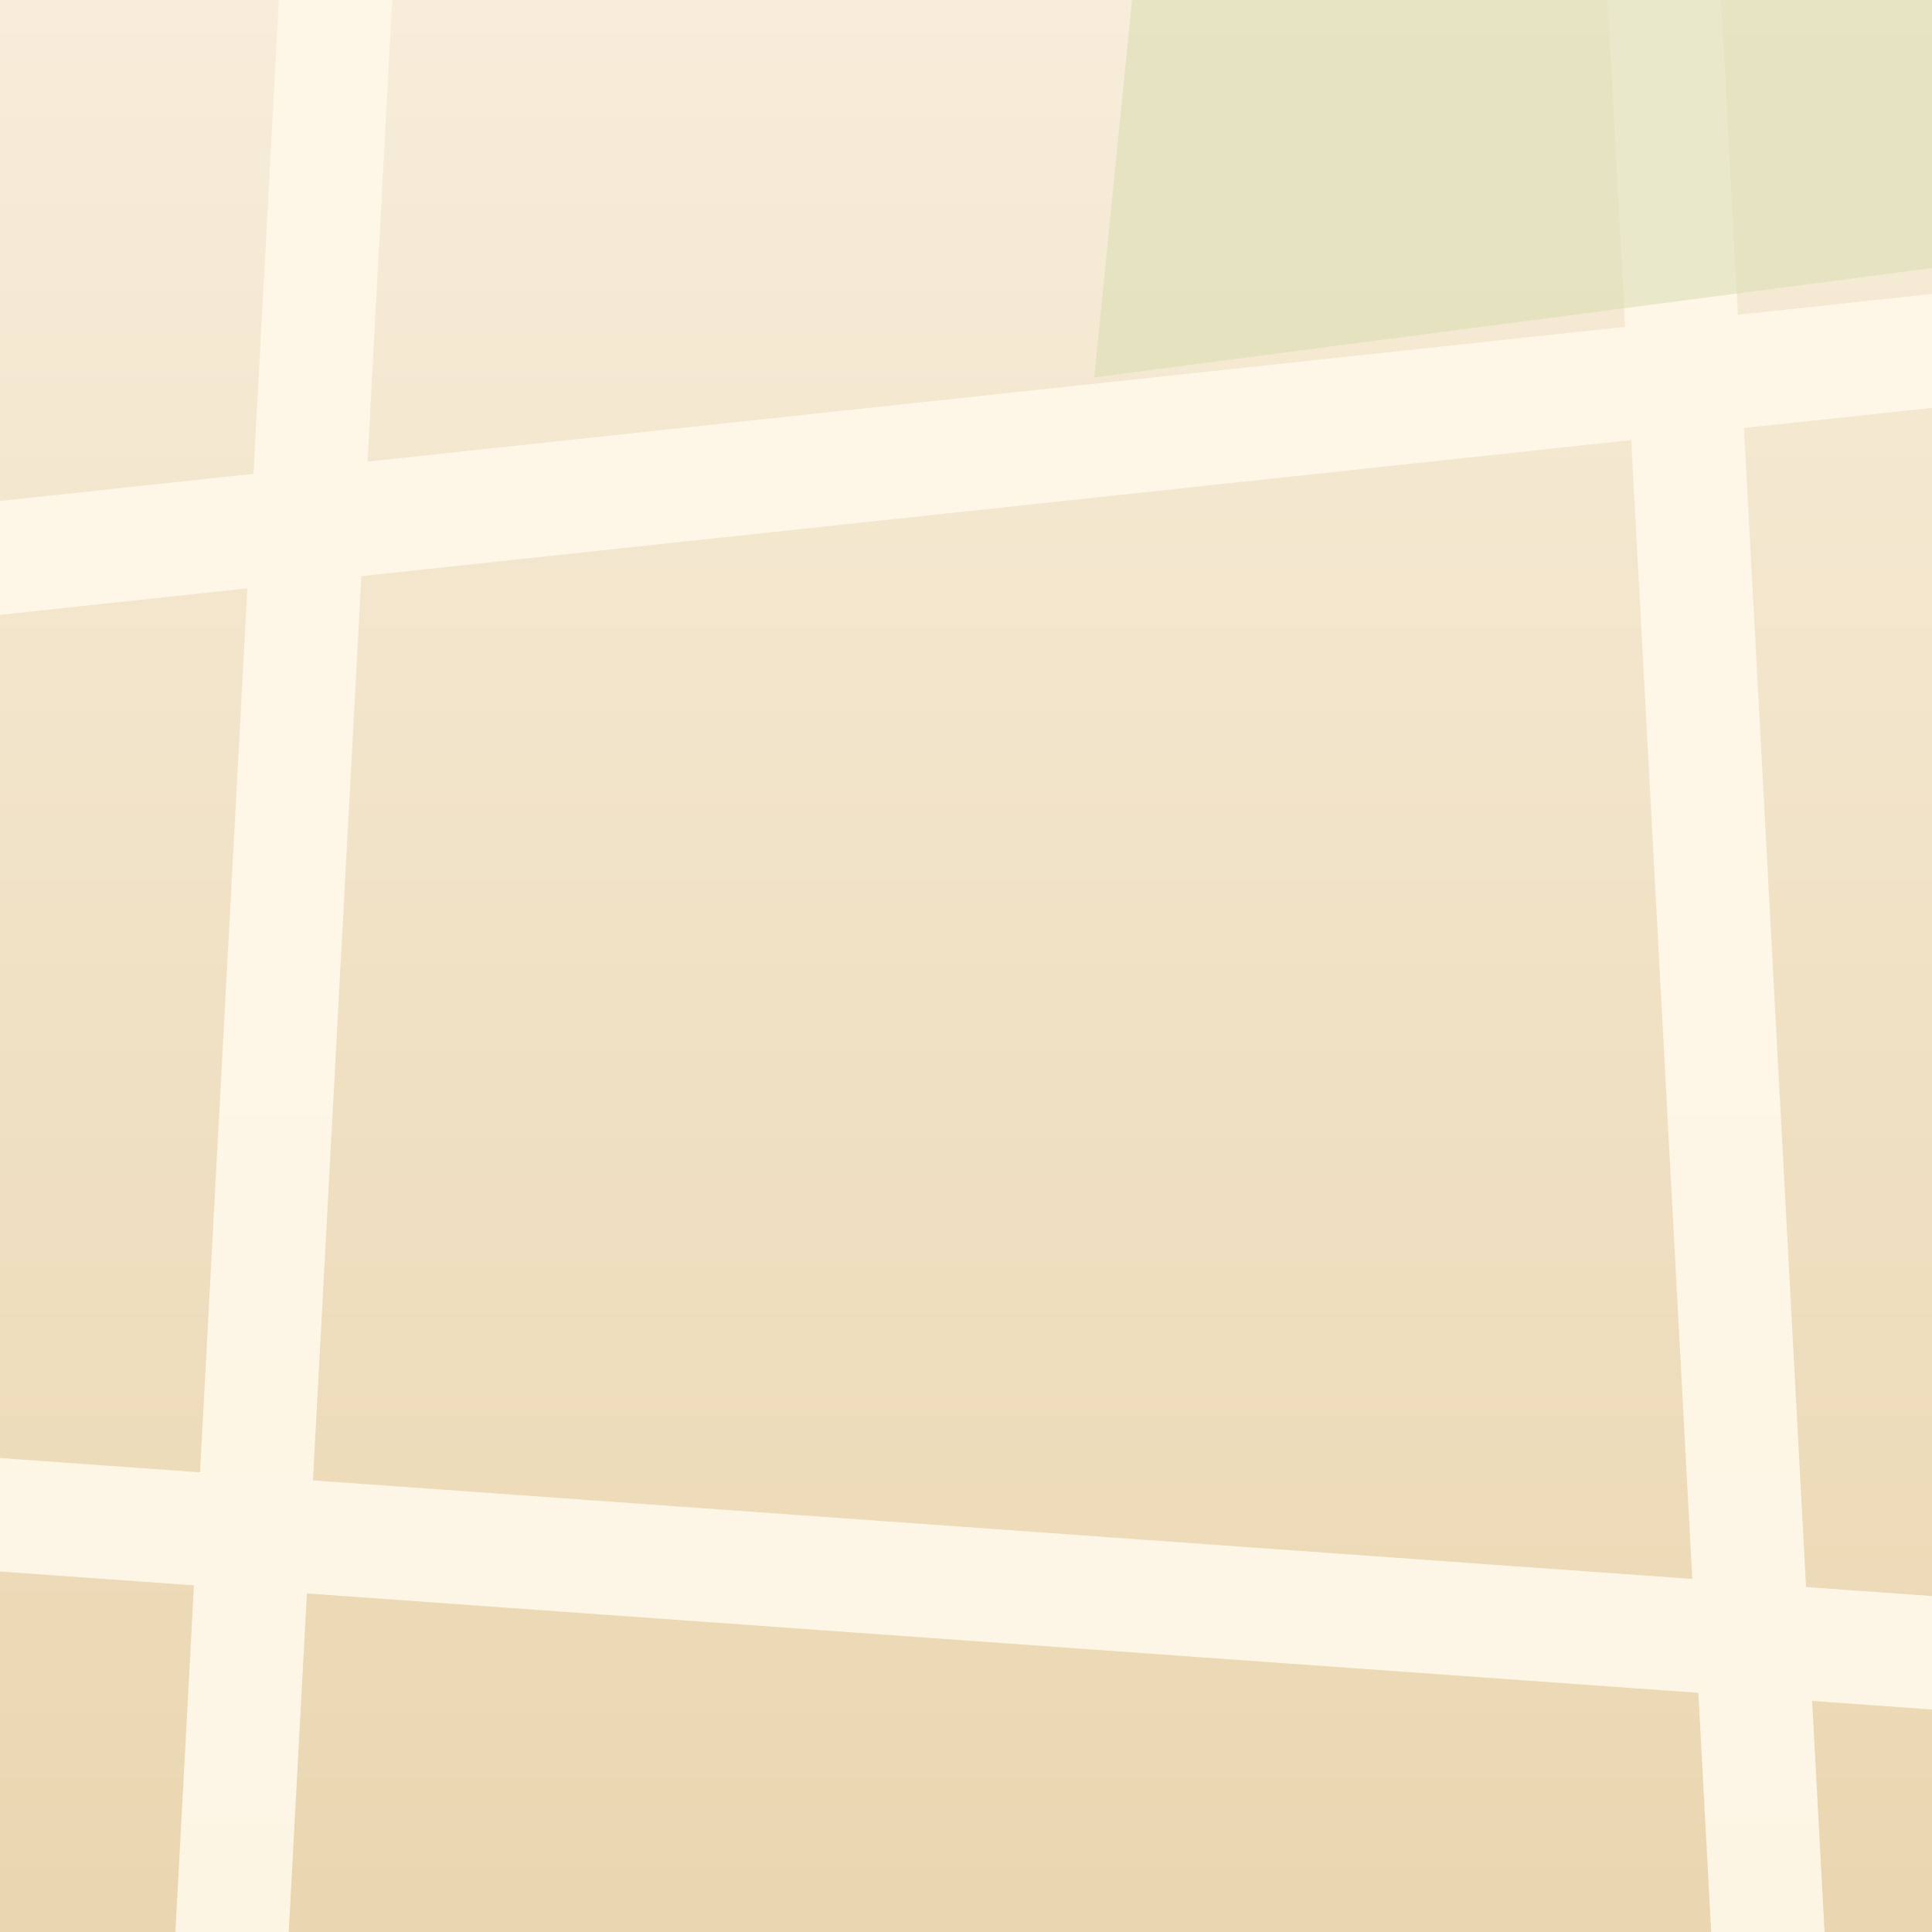
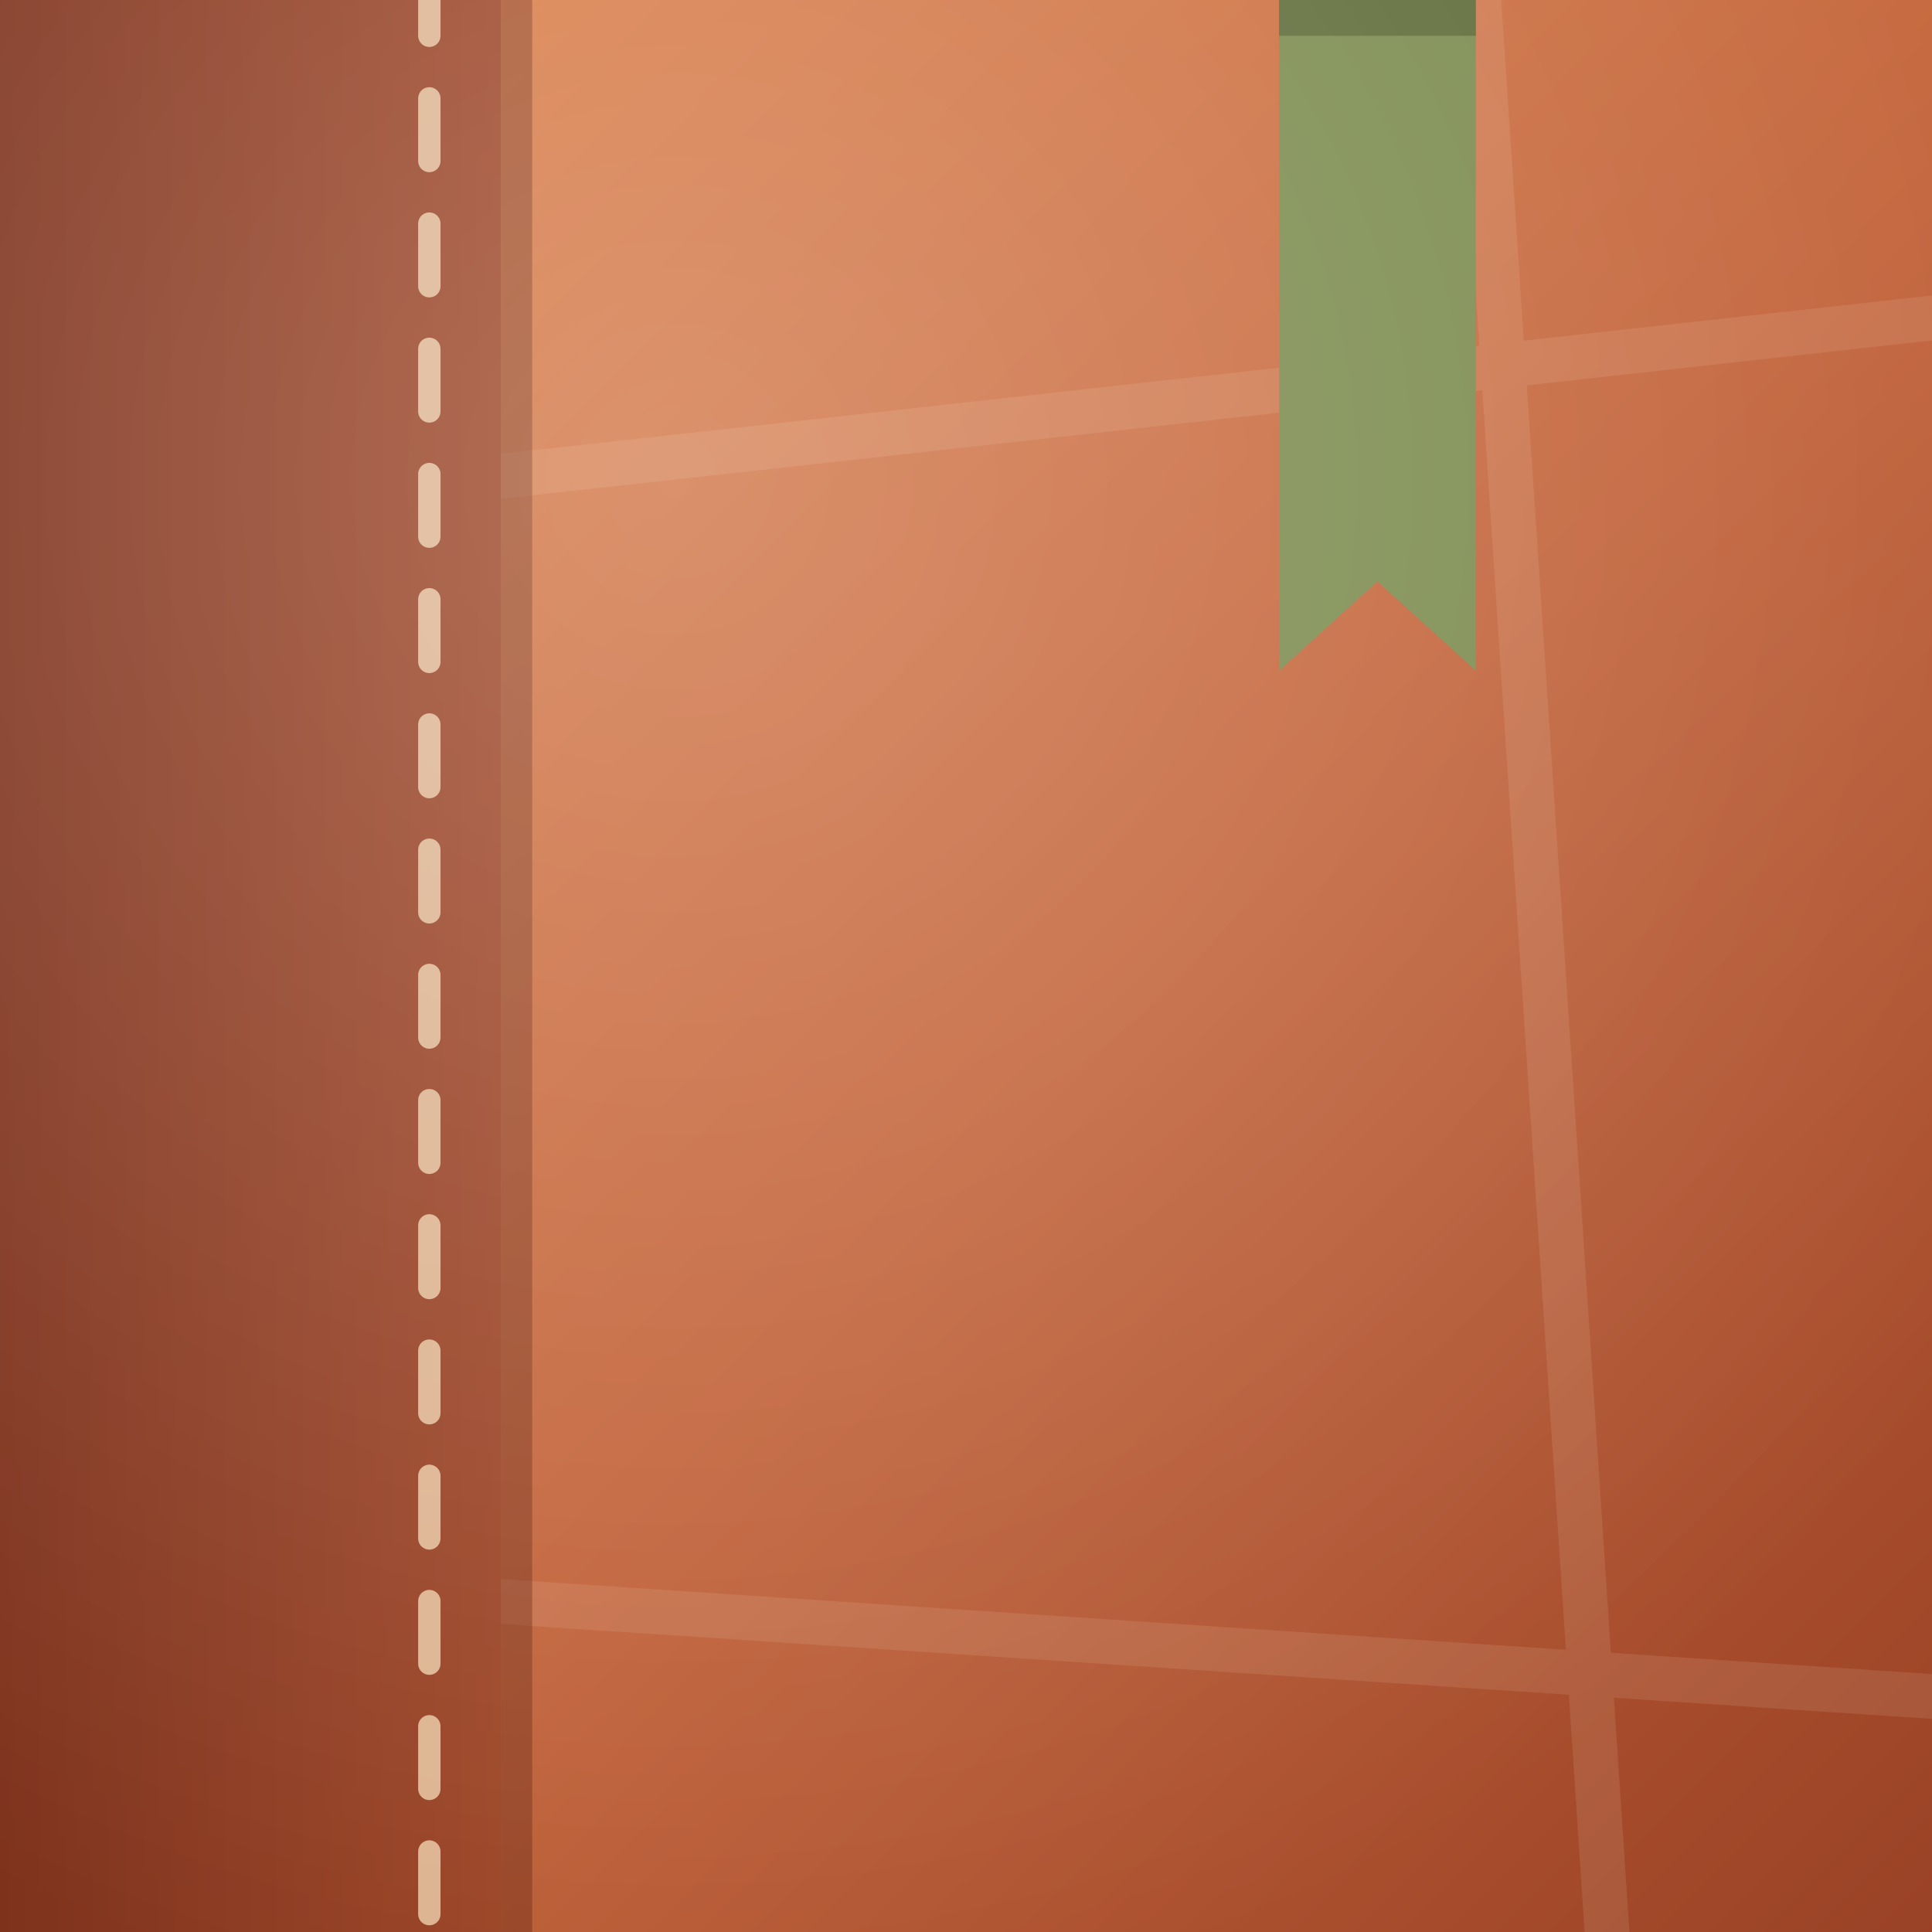
- <svg xmlns="http://www.w3.org/2000/svg" width="432" height="432" viewBox="0 0 512 512">
+ <svg xmlns="http://www.w3.org/2000/svg" width="432" height="432" viewBox="0 0 432 432">
  <defs>
-     <linearGradient id="bg" x1="0" y1="0" x2="0" y2="1">
-       <stop offset="0" stop-color="#F7EDDA" />
-       <stop offset="1" stop-color="#EAD6B0" />
+     <linearGradient id="icv" x1="0" y1="0" x2="1" y2="1">
+       <stop offset="0" stop-color="#E0844B" />
+       <stop offset=".55" stop-color="#C2633A" />
+       <stop offset="1" stop-color="#9A4226" />
    </linearGradient>
-     <linearGradient id="cv" x1="0" y1="0" x2="1" y2="1">
-       <stop offset="0" stop-color="#D9773F" />
-       <stop offset="1" stop-color="#A3482A" />
+     <linearGradient id="isp" x1="0" y1="0" x2="1" y2="0">
+       <stop offset="0" stop-color="#7E321C" />
+       <stop offset="1" stop-color="#9C4527" />
    </linearGradient>
-     <linearGradient id="sp" x1="0" y1="0" x2="1" y2="0">
-       <stop offset="0" stop-color="#8E3B22" />
-       <stop offset="1" stop-color="#A9502E" />
+     <linearGradient id="ipl" x1="0" y1="0" x2="0" y2="1">
+       <stop offset="0" stop-color="#FFF9EC" />
+       <stop offset="1" stop-color="#F2E2C2" />
    </linearGradient>
-     <linearGradient id="cn" x1="0" y1="0" x2="0" y2="1">
-       <stop offset="0" stop-color="#F4C766" />
-       <stop offset="1" stop-color="#DE9E36" />
+     <linearGradient id="icn" x1="0" y1="0" x2="0" y2="1">
+       <stop offset="0" stop-color="#F7D27A" />
+       <stop offset="1" stop-color="#DB9A33" />
    </linearGradient>
-     <filter id="sh" x="-20%" y="-20%" width="140%" height="150%">
-       <feDropShadow dx="0" dy="10" stdDeviation="12" flood-color="#6B3A1E" flood-opacity=".28" />
+     <radialGradient id="igl" cx=".35" cy=".25" r=".8">
+       <stop offset="0" stop-color="#fff" stop-opacity=".22" />
+       <stop offset="1" stop-color="#fff" stop-opacity="0" />
+     </radialGradient>
+     <filter id="ish" x="-30%" y="-30%" width="160%" height="170%">
+       <feDropShadow dx="0" dy="8" stdDeviation="9" flood-color="#5A2410" flood-opacity=".35" />
    </filter>
  </defs>
-   <rect width="512" height="512" fill="url(#bg)" />
-   <g stroke="#FFF8EA" stroke-width="30" fill="none" stroke-linecap="round" opacity=".9">
-     <path d="M-20 150 L540 90" />
-     <path d="M-20 400 L540 440" />
-     <path d="M90 -20 L60 540" />
-     <path d="M440 -20 L470 540" />
+   <rect width="432" height="432" fill="url(#icv)" />
+   <g opacity=".10" stroke="#FFF3DC" stroke-width="10" fill="none">
+     <path d="M-10 120 L442 70" />
+     <path d="M-10 350 L442 380" />
+     <path d="M330 -10 L360 442" />
  </g>
-   <path d="M300 0 L520 0 L520 70 L290 100Z" fill="#D9DDB0" opacity=".55" />
+   <rect x="0" y="0" width="112" height="432" fill="url(#isp)" />
+   <rect x="112" y="0" width="7" height="432" fill="#6E2A16" opacity=".45" />
+   <g stroke="#F4D9B6" stroke-width="5" stroke-linecap="round" stroke-dasharray="14 14" opacity=".75">
+     <path d="M96 -6 V440" />
+   </g>
+   <path d="M286 0 h44 v150 l-22 -20 l-22 20z" fill="#7C8B4E" />
+   <path d="M286 0 h44 v8 h-44z" fill="#5F6C39" />
+   <rect width="432" height="432" fill="url(#igl)" />
</svg>
